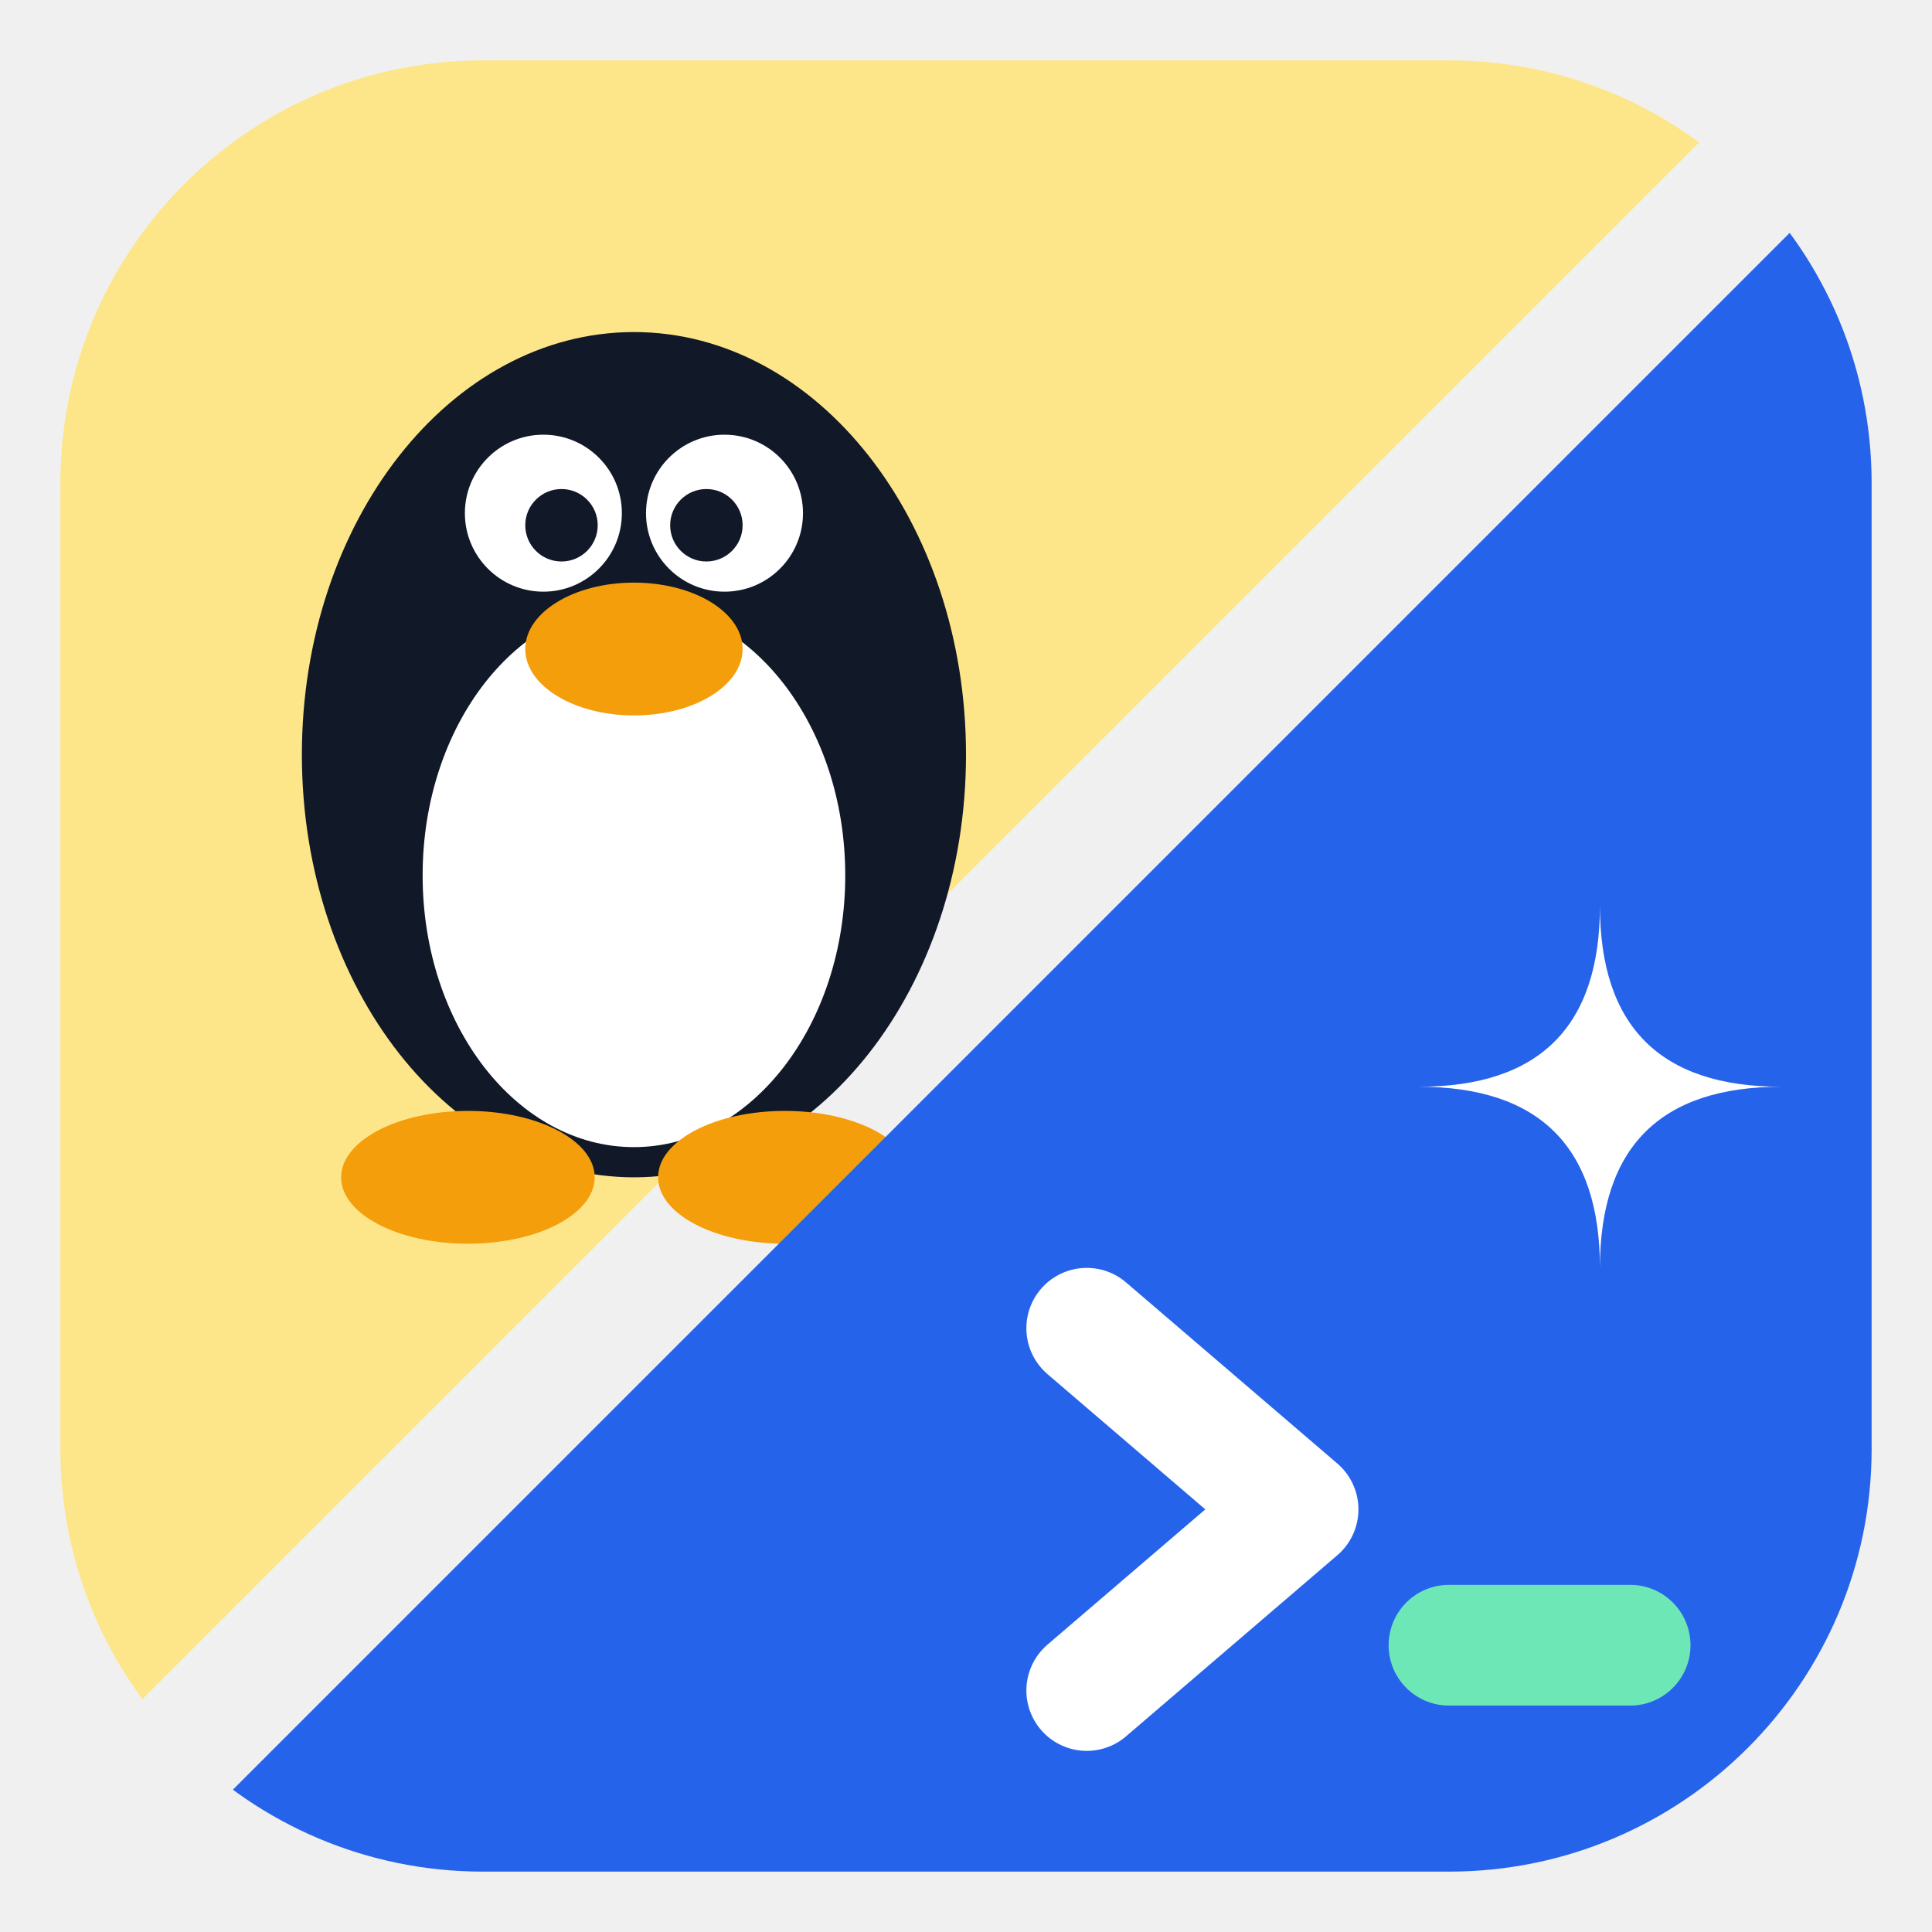
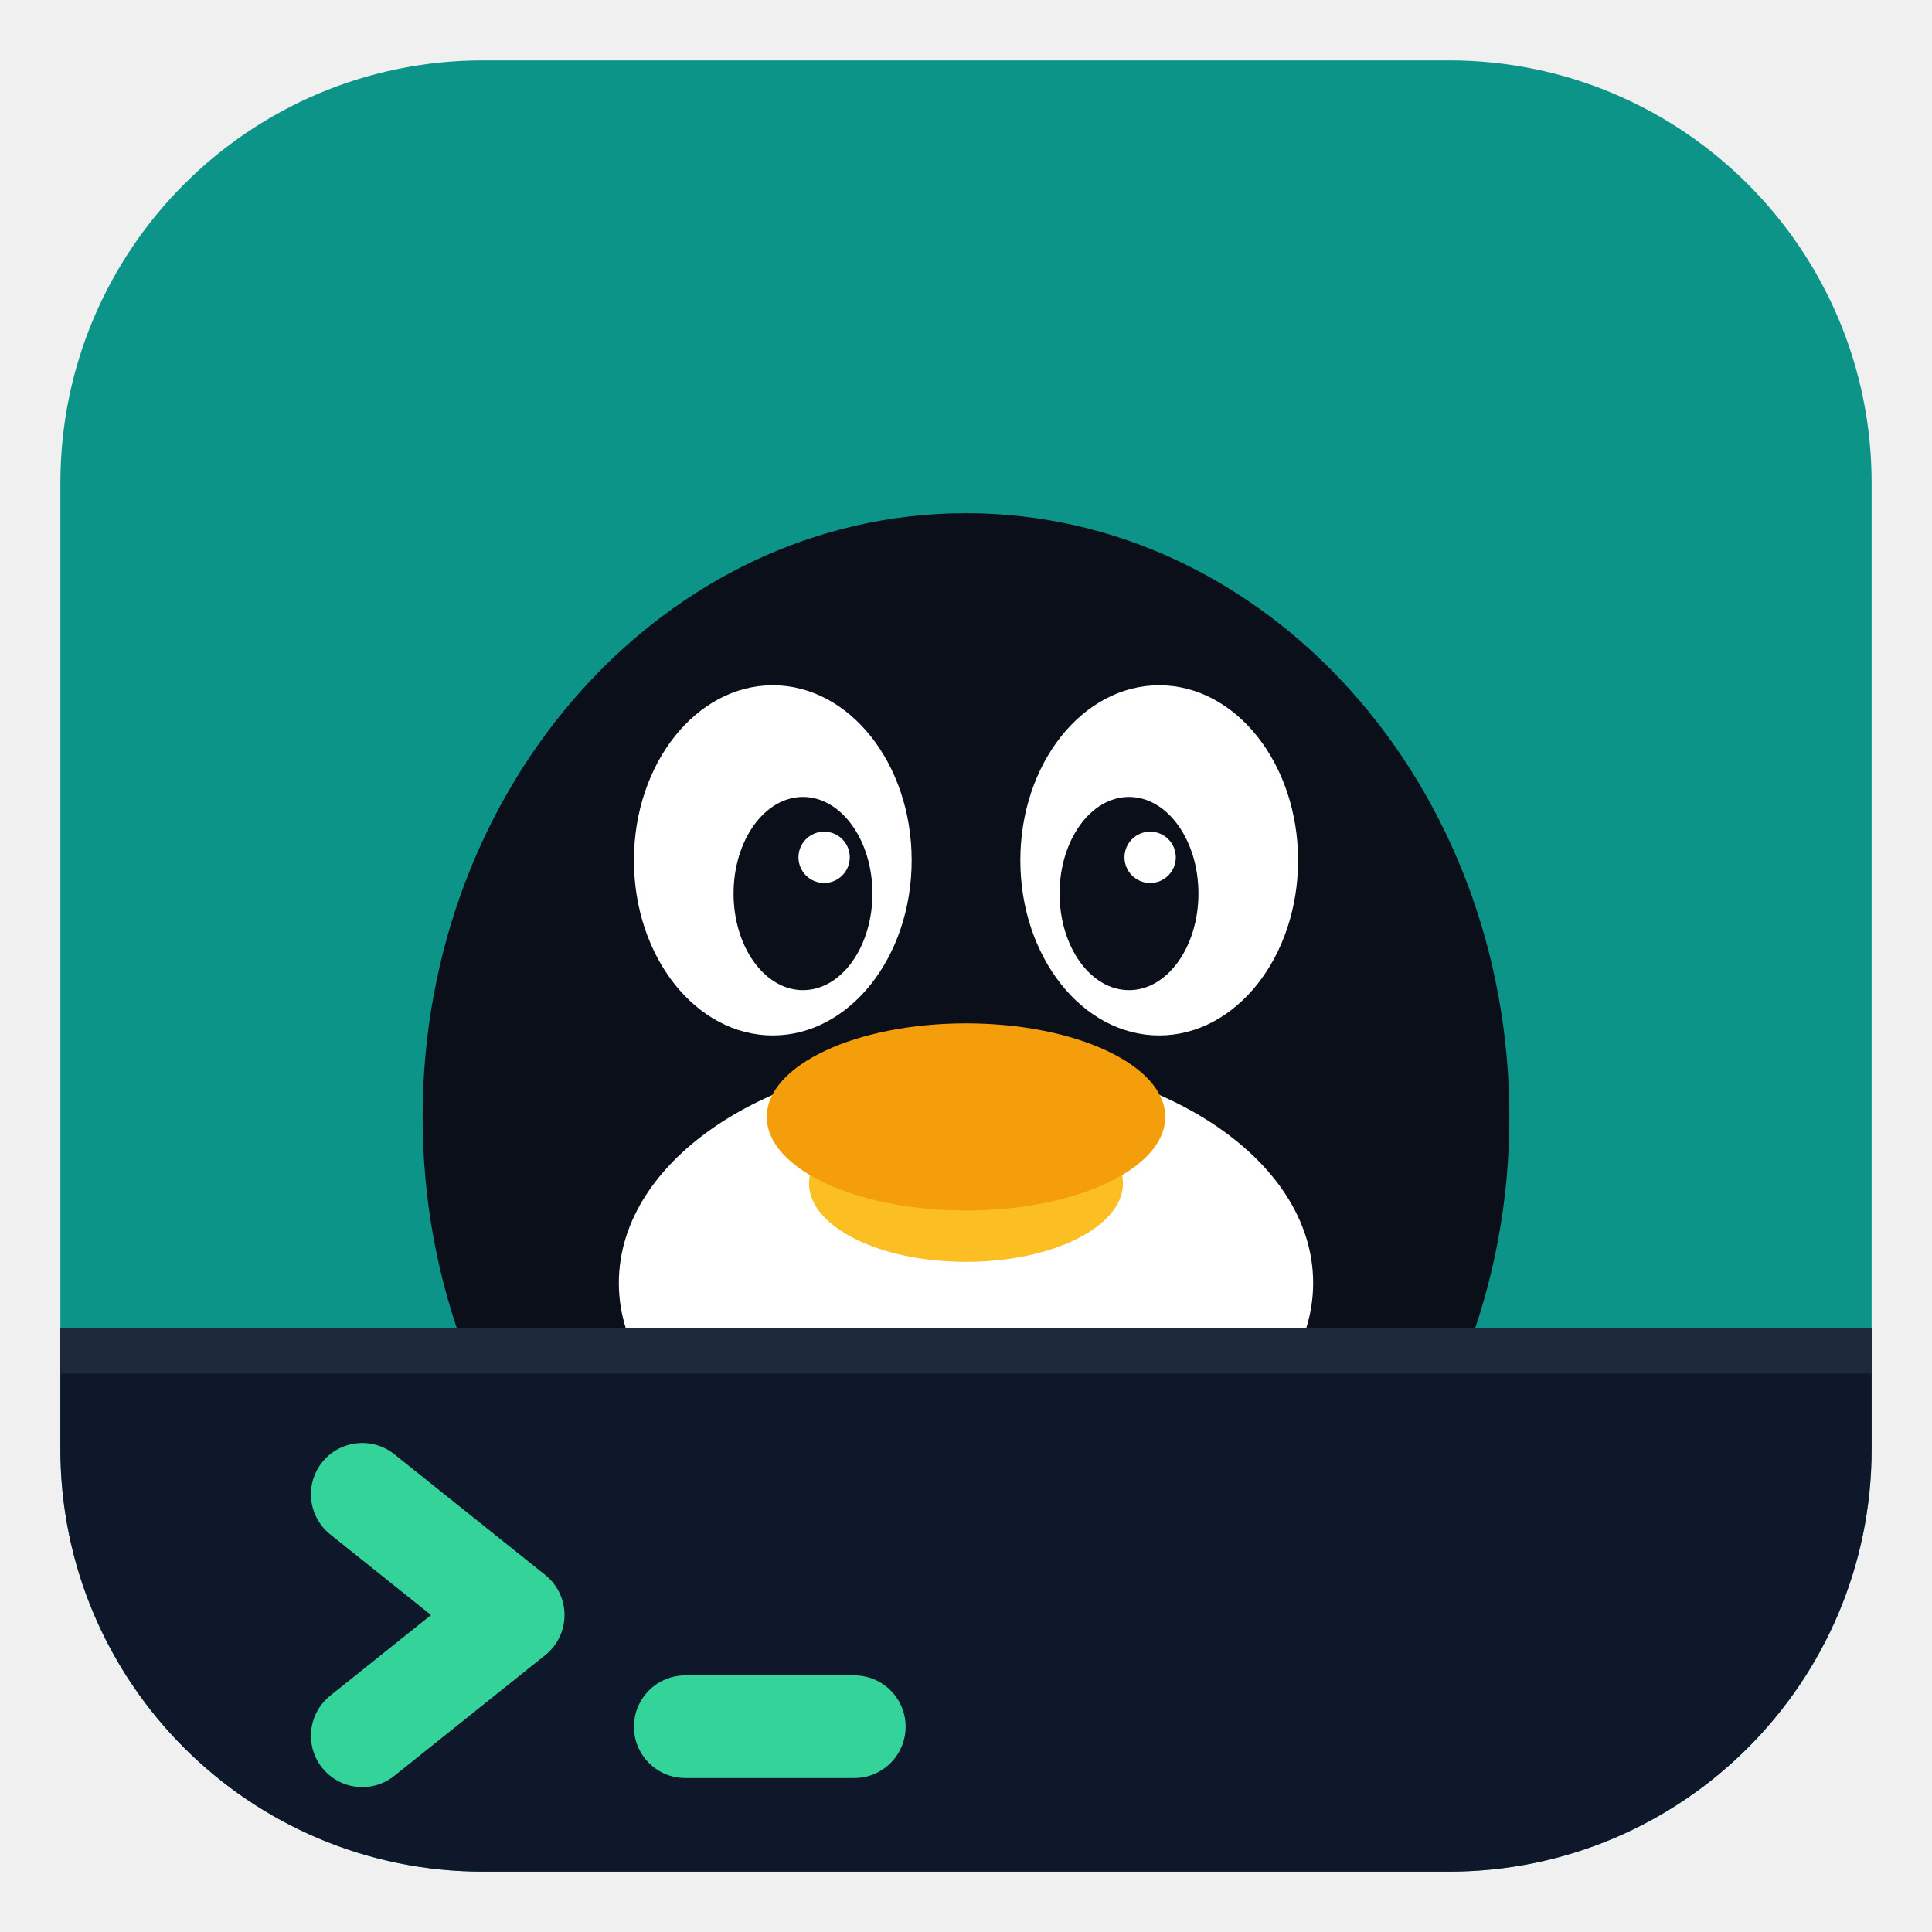
<svg xmlns="http://www.w3.org/2000/svg" viewBox="0 0 64 64" width="256" height="256">
  <defs>
    <clipPath id="tile">
      <rect x="2" y="2" width="60" height="60" rx="14" />
    </clipPath>
  </defs>
  <g clip-path="url(#tile)">
-     <polygon points="0,0 61,0 0,61" fill="#FDE68A" />
-     <ellipse cx="21" cy="25" rx="11" ry="14" fill="#111827" />
-     <ellipse cx="21" cy="29" rx="7" ry="9" fill="#FFFFFF" />
-     <circle cx="18" cy="17" r="2.6" fill="#FFFFFF" />
-     <circle cx="24" cy="17" r="2.6" fill="#FFFFFF" />
-     <circle cx="18.6" cy="17.4" r="1.2" fill="#111827" />
-     <circle cx="23.4" cy="17.4" r="1.2" fill="#111827" />
-     <ellipse cx="21" cy="21.5" rx="3.6" ry="2.2" fill="#F59E0B" />
-     <ellipse cx="15.5" cy="39" rx="4.2" ry="2.2" fill="#F59E0B" />
-     <ellipse cx="26" cy="39" rx="4.2" ry="2.2" fill="#F59E0B" />
-     <polygon points="64,3 64,64 3,64" fill="#2563EB" />
-     <path d="M36 44 L43 50 L36 56" fill="none" stroke="#FFFFFF" stroke-width="4" stroke-linecap="round" stroke-linejoin="round" />
-     <rect x="46" y="52.5" width="10" height="4" rx="2" fill="#6EE7B7" />
-     <path d="M53 30 Q53 36 59 36 Q53 36 53 42 Q53 36 47 36 Q53 36 53 30 Z" fill="#FFFFFF" />
+     <rect width="64" height="64" fill="#0D9488" />
+     <ellipse cx="32" cy="37" rx="18" ry="20" fill="#0B0F19" />
+     <ellipse cx="32" cy="42.5" rx="11.5" ry="7.5" fill="#FFFFFF" />
+     <ellipse cx="25.6" cy="28.5" rx="4.6" ry="5.8" fill="#FFFFFF" />
+     <ellipse cx="38.4" cy="28.5" rx="4.6" ry="5.8" fill="#FFFFFF" />
+     <ellipse cx="26.6" cy="29.6" rx="2.3" ry="3.2" fill="#0B0F19" />
+     <ellipse cx="37.4" cy="29.6" rx="2.3" ry="3.2" fill="#0B0F19" />
+     <circle cx="27.3" cy="28.4" r="0.85" fill="#FFFFFF" />
+     <circle cx="38.1" cy="28.4" r="0.85" fill="#FFFFFF" />
+     <ellipse cx="32" cy="39.2" rx="5.2" ry="2.6" fill="#FBBF24" />
+     <ellipse cx="32" cy="37" rx="6.6" ry="3.1" fill="#F59E0B" />
+     <rect y="44" width="64" height="20" fill="#0F172A" />
+     <rect y="44" width="64" height="1.5" fill="#1E293B" />
+     <path d="M12 49.5 L17 53.5 L12 57.5" fill="none" stroke="#34D399" stroke-width="3.4" stroke-linecap="round" stroke-linejoin="round" />
+     <rect x="21" y="55.5" width="9" height="3.4" rx="1.7" fill="#34D399" />
  </g>
</svg>
